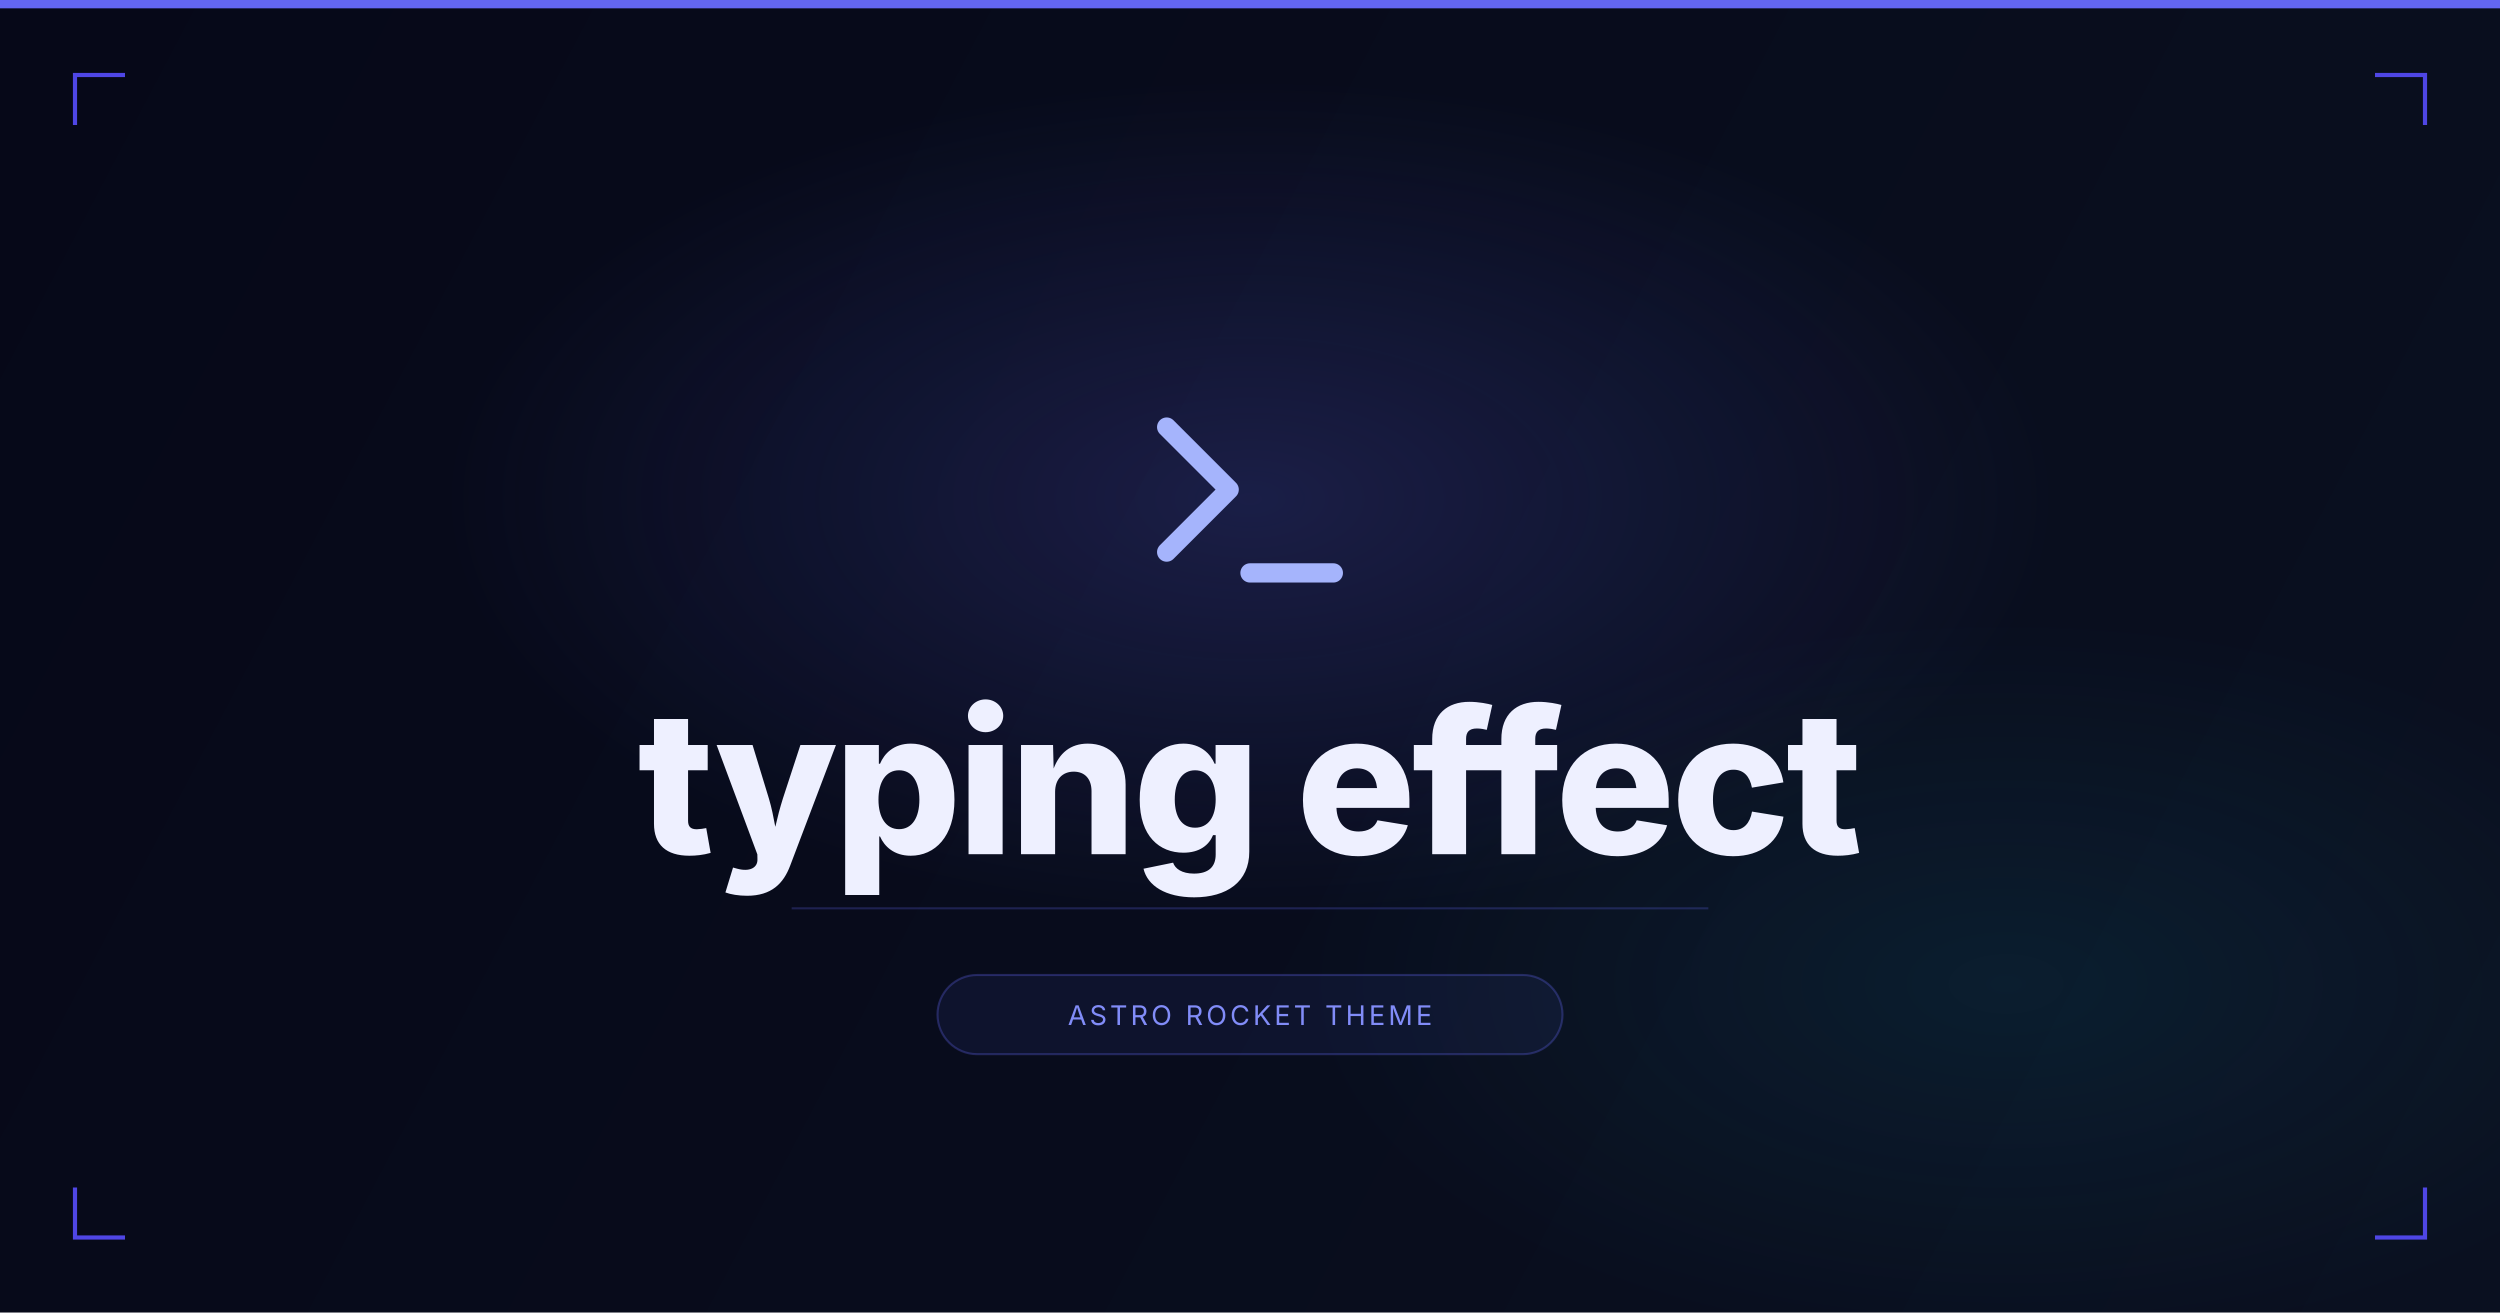
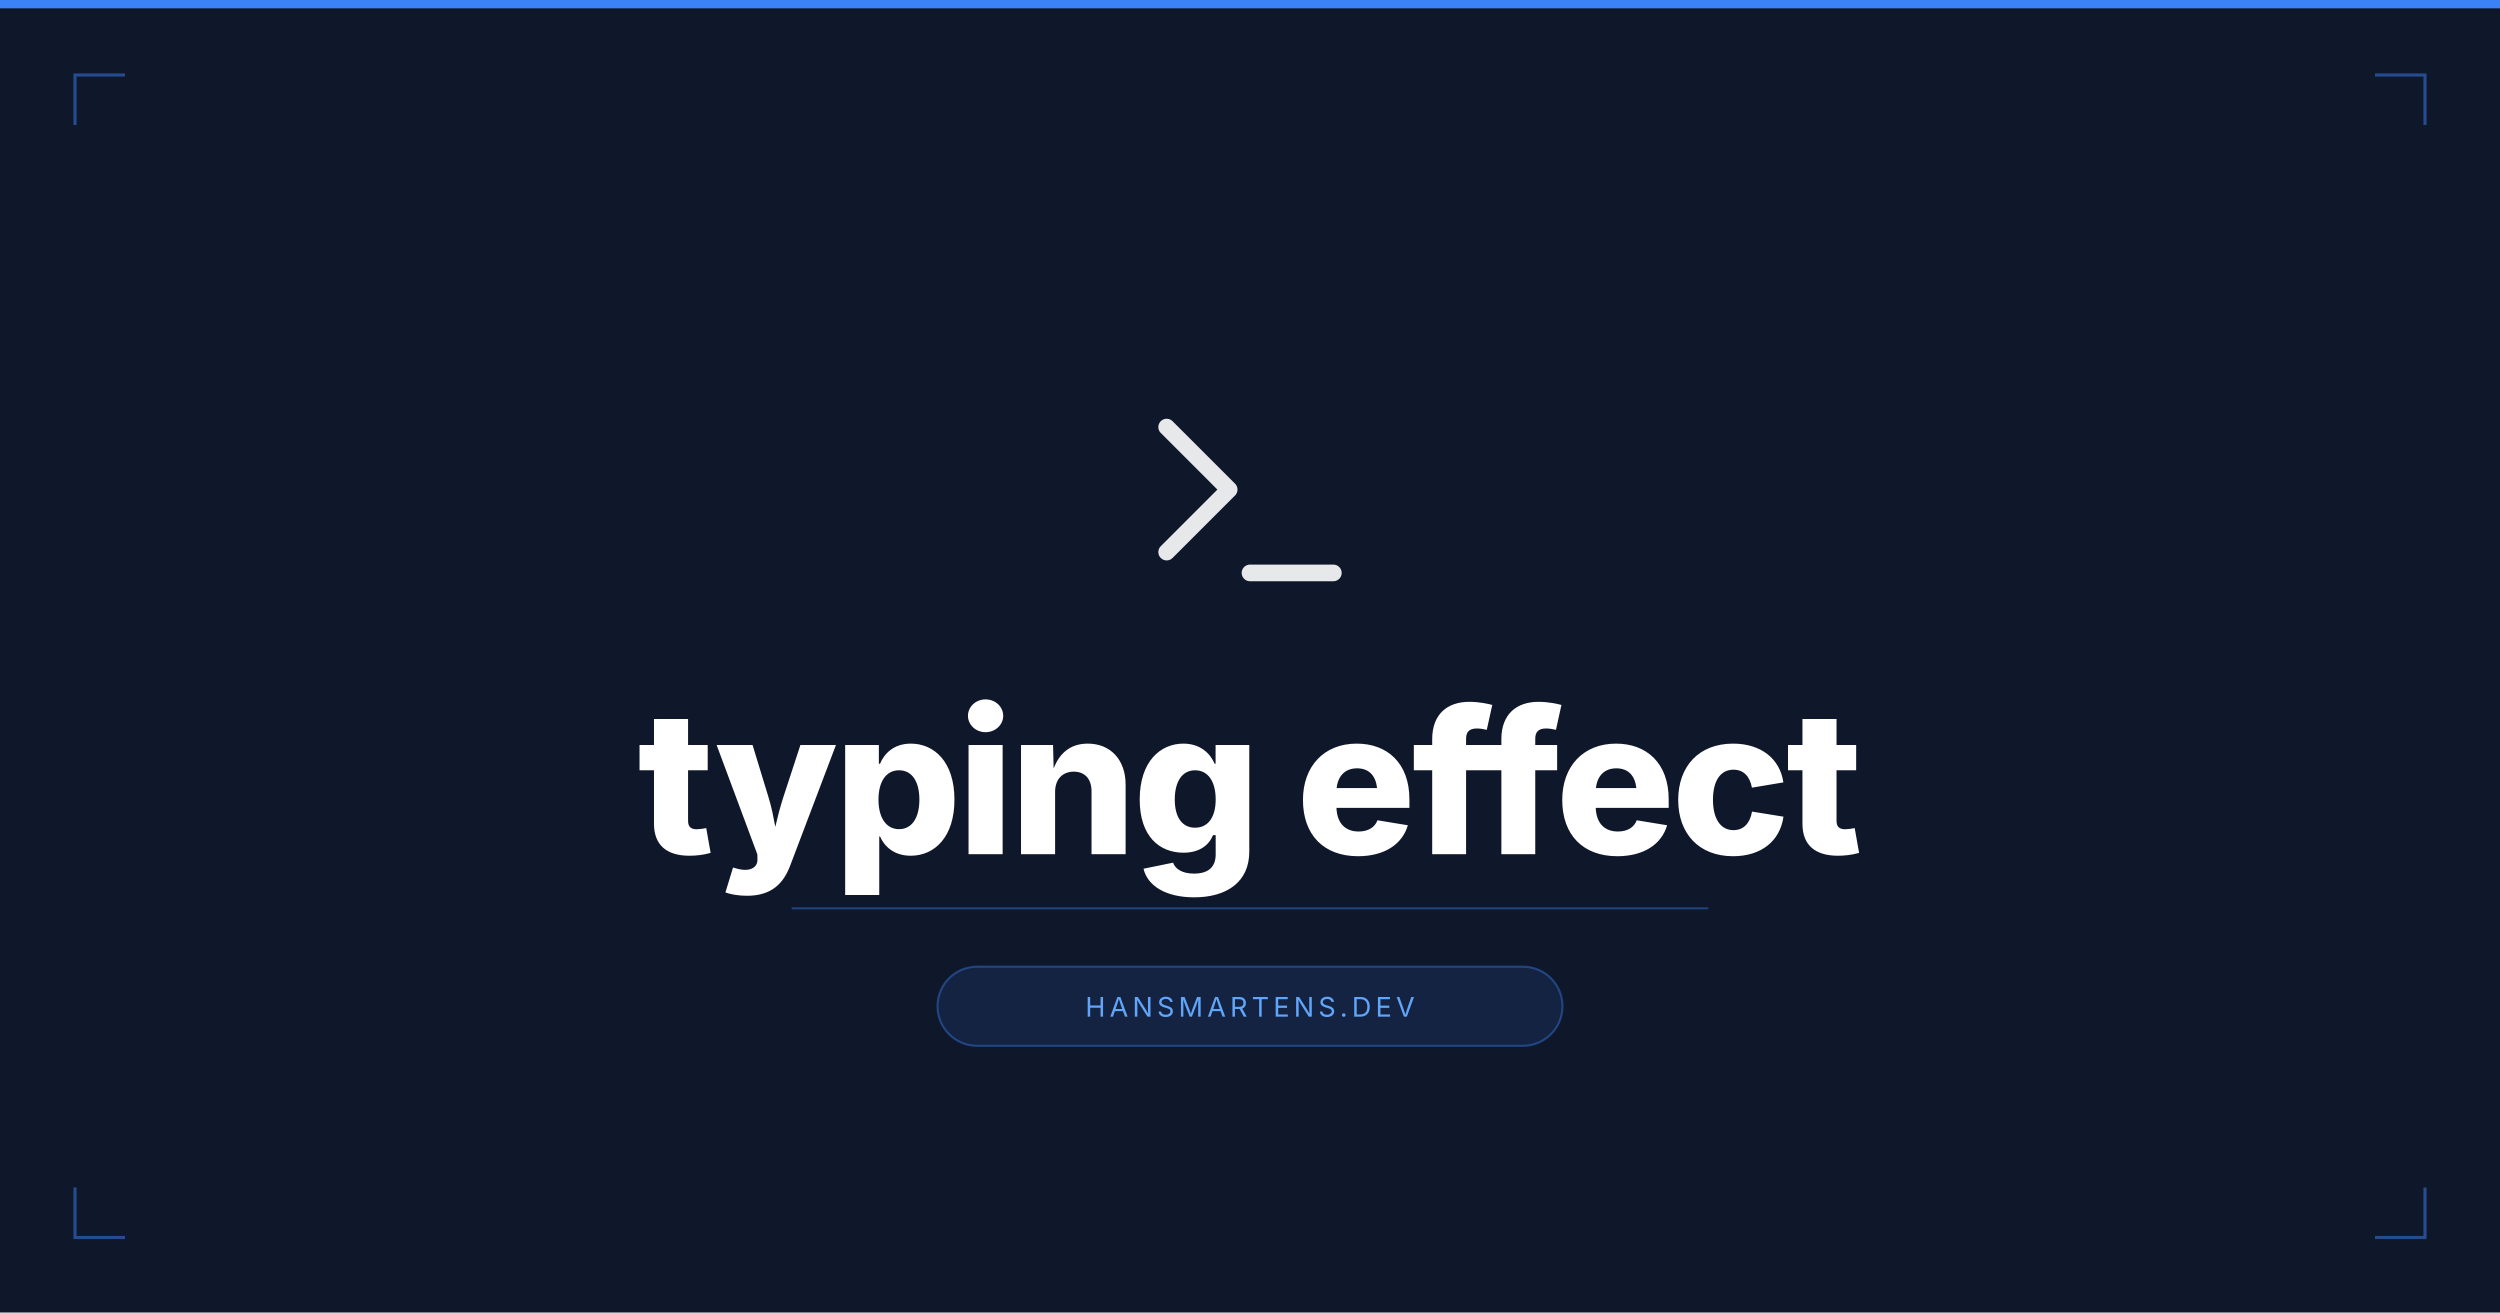
<svg xmlns="http://www.w3.org/2000/svg" width="1200" height="630" viewBox="0 0 1200 630" fill="none">
-   <style>
-     .bi-bd { display: none }
-     html.dark .bi-bl { display: none }
-     html.dark .bi-bd { display: block }
-     .bi-ic { stroke: #a5b4fc }
-     .bi-tt { fill: #eef0ff }
-     .bi-sl { stroke: rgba(99,102,241,.25) }
-     .bi-bb { fill: rgba(99,102,241,.08); stroke: rgba(99,102,241,.3) }
-     .bi-bt { fill: #818cf8 }
-     .bi-cr { stroke: #4f46e5 }
-   </style>
-   <defs>
-     <linearGradient id="hte-bl" x1="0" y1="0" x2="1200" y2="630" gradientUnits="userSpaceOnUse">
-       <stop offset="0%" stop-color="#060818" />
-       <stop offset="100%" stop-color="#0a1020" />
-     </linearGradient>
-     <linearGradient id="hte-bd" x1="0" y1="0" x2="1200" y2="630" gradientUnits="userSpaceOnUse">
-       <stop offset="0%" stop-color="#060818" />
-       <stop offset="100%" stop-color="#0a1020" />
-     </linearGradient>
-     <radialGradient id="hte-glow" cx="50%" cy="38%" r="32%" gradientUnits="objectBoundingBox">
-       <stop offset="0%" stop-color="#6366f1" stop-opacity="0.20" />
-       <stop offset="100%" stop-color="#6366f1" stop-opacity="0" />
-     </radialGradient>
-     <radialGradient id="hte-glow2" cx="80%" cy="75%" r="28%" gradientUnits="objectBoundingBox">
-       <stop offset="0%" stop-color="#22d3ee" stop-opacity="0.08" />
-       <stop offset="100%" stop-color="#22d3ee" stop-opacity="0" />
-     </radialGradient>
-   </defs>
-   <rect width="1200" height="630" fill="url(#hte-bl)" class="bi-bl" />
-   <rect width="1200" height="630" fill="url(#hte-bd)" class="bi-bd" />
-   <rect width="1200" height="630" fill="url(#hte-glow)" />
-   <rect width="1200" height="630" fill="url(#hte-glow2)" />
-   <rect x="0" y="0" width="1200" height="4" fill="#6366f1" />
-   <g transform="translate(540, 180) scale(5)" stroke="#312e81" stroke-width="1.85" stroke-linecap="round" stroke-linejoin="round" fill="none" class="bi-ic">
+   <rect width="1200" height="630" fill="#0f172a" />
+   <rect x="0" y="0" width="1200" height="4" fill="#3b82f6" />
+   <g transform="translate(540, 180) scale(5)" stroke="#ffffff" stroke-width="1.6" stroke-linecap="round" stroke-linejoin="round" fill="none" opacity="0.9">
    <polyline points="4 17 10 11 4 5" />
    <line x1="12" x2="20" y1="19" y2="19" />
  </g>
-   <text x="600" y="410" font-family="'Outfit Variable', 'Outfit', -apple-system, BlinkMacSystemFont, 'Segoe UI', sans-serif" font-size="96" font-weight="800" fill="#eef0ff" text-anchor="middle" letter-spacing="-2" class="bi-tt">typing effect</text>
-   <line x1="380" y1="436" x2="820" y2="436" stroke="rgba(99,102,241,0.5)" stroke-width="1" class="bi-sl" />
-   <rect x="450" y="468" width="300" height="38" rx="19" fill="rgba(99,102,241,0.12)" stroke="rgba(79,70,229,0.4)" stroke-width="1" class="bi-bb" />
-   <text x="600" y="492" font-family="'Outfit Variable', 'Outfit', -apple-system, BlinkMacSystemFont, 'Segoe UI', sans-serif" font-size="13" fill="#818cf8" text-anchor="middle" letter-spacing="1.5" class="bi-bt">ASTRO ROCKET THEME</text>
-   <path d="M 36 60 L 36 36 L 60 36" stroke-width="2" fill="none" class="bi-cr" />
-   <path d="M 1140 36 L 1164 36 L 1164 60" stroke-width="2" fill="none" class="bi-cr" />
-   <path d="M 36 570 L 36 594 L 60 594" stroke-width="2" fill="none" class="bi-cr" />
-   <path d="M 1140 594 L 1164 594 L 1164 570" stroke-width="2" fill="none" class="bi-cr" />
+   <text x="600" y="410" font-family="system-ui, -apple-system, sans-serif" font-size="96" font-weight="800" fill="#ffffff" text-anchor="middle" letter-spacing="-2">typing effect</text>
+   <line x1="380" y1="436" x2="820" y2="436" stroke="#3b82f6" stroke-width="1" stroke-opacity="0.4" />
+   <rect x="450" y="464" width="300" height="38" rx="19" fill="#3b82f6" fill-opacity="0.12" stroke="#3b82f6" stroke-opacity="0.4" stroke-width="1" />
+   <text x="600" y="488" font-family="system-ui, -apple-system, sans-serif" font-size="13" fill="#60a5fa" text-anchor="middle" letter-spacing="2">HANSMARTENS.DEV</text>
+   <path d="M 36 60 L 36 36 L 60 36" stroke="#3b82f6" stroke-width="1.5" fill="none" stroke-opacity="0.5" />
+   <path d="M 1140 36 L 1164 36 L 1164 60" stroke="#3b82f6" stroke-width="1.5" fill="none" stroke-opacity="0.5" />
+   <path d="M 36 570 L 36 594 L 60 594" stroke="#3b82f6" stroke-width="1.5" fill="none" stroke-opacity="0.5" />
+   <path d="M 1140 594 L 1164 594 L 1164 570" stroke="#3b82f6" stroke-width="1.5" fill="none" stroke-opacity="0.5" />
</svg>
